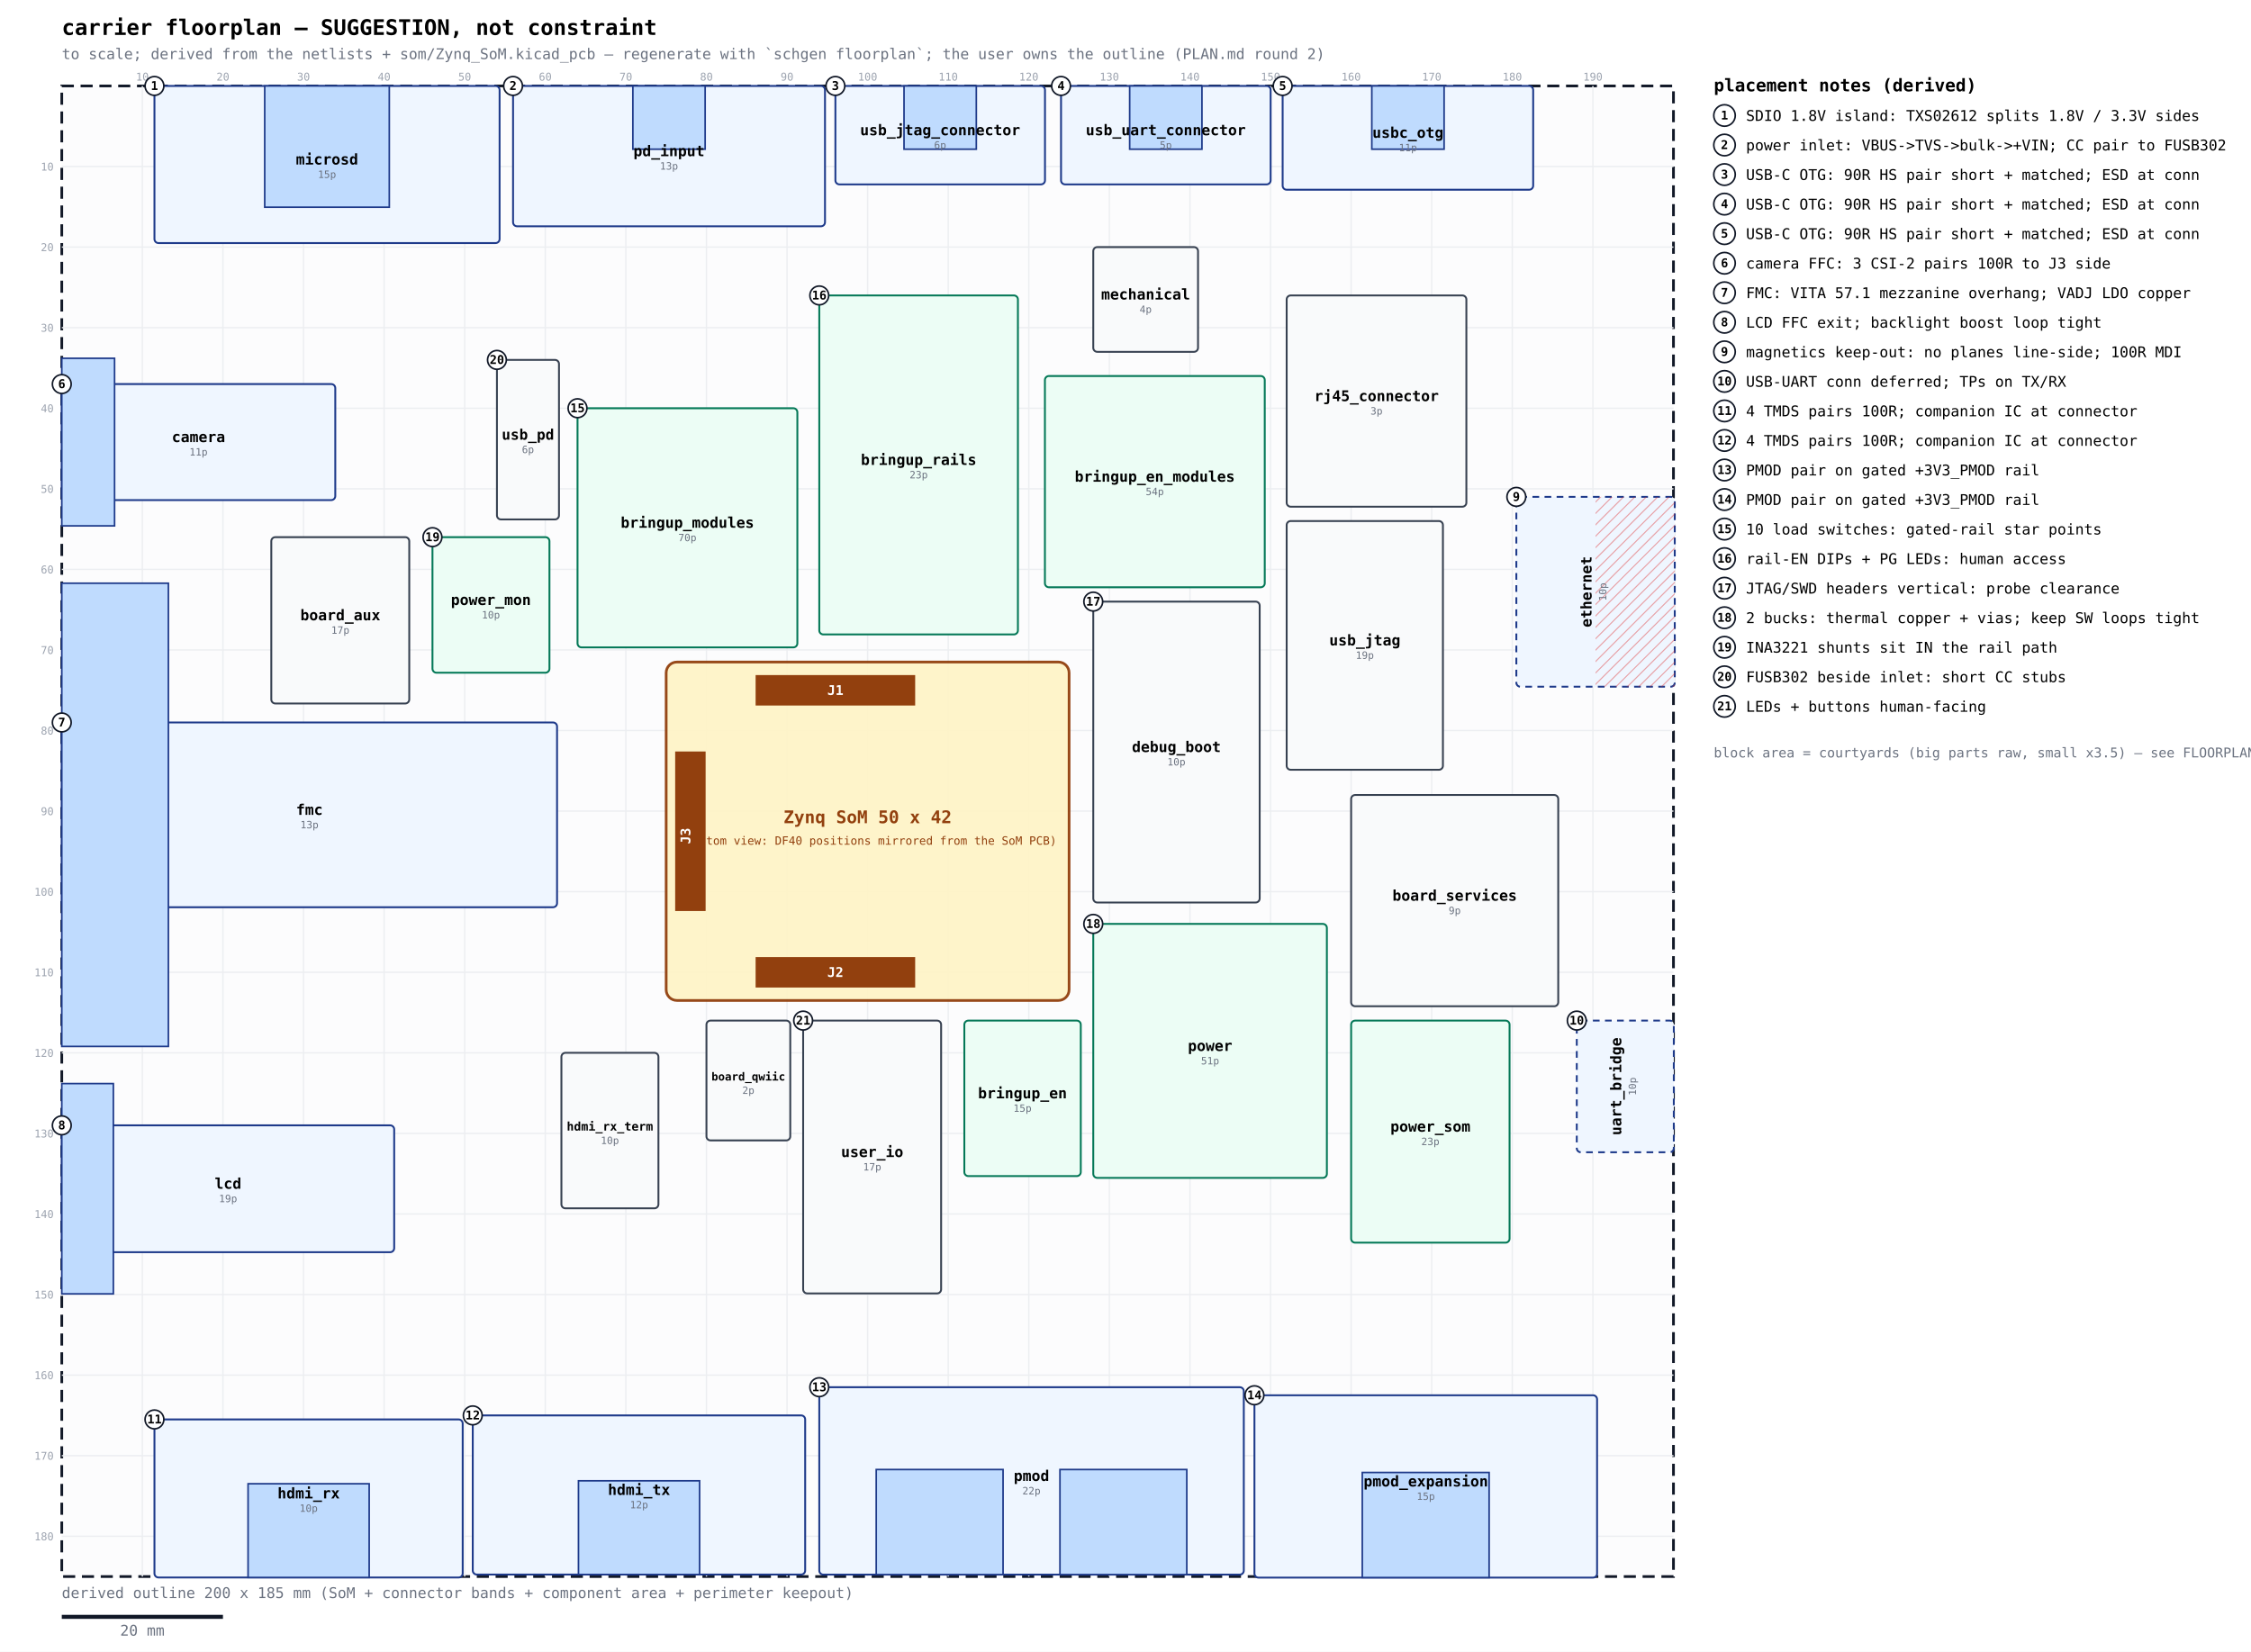
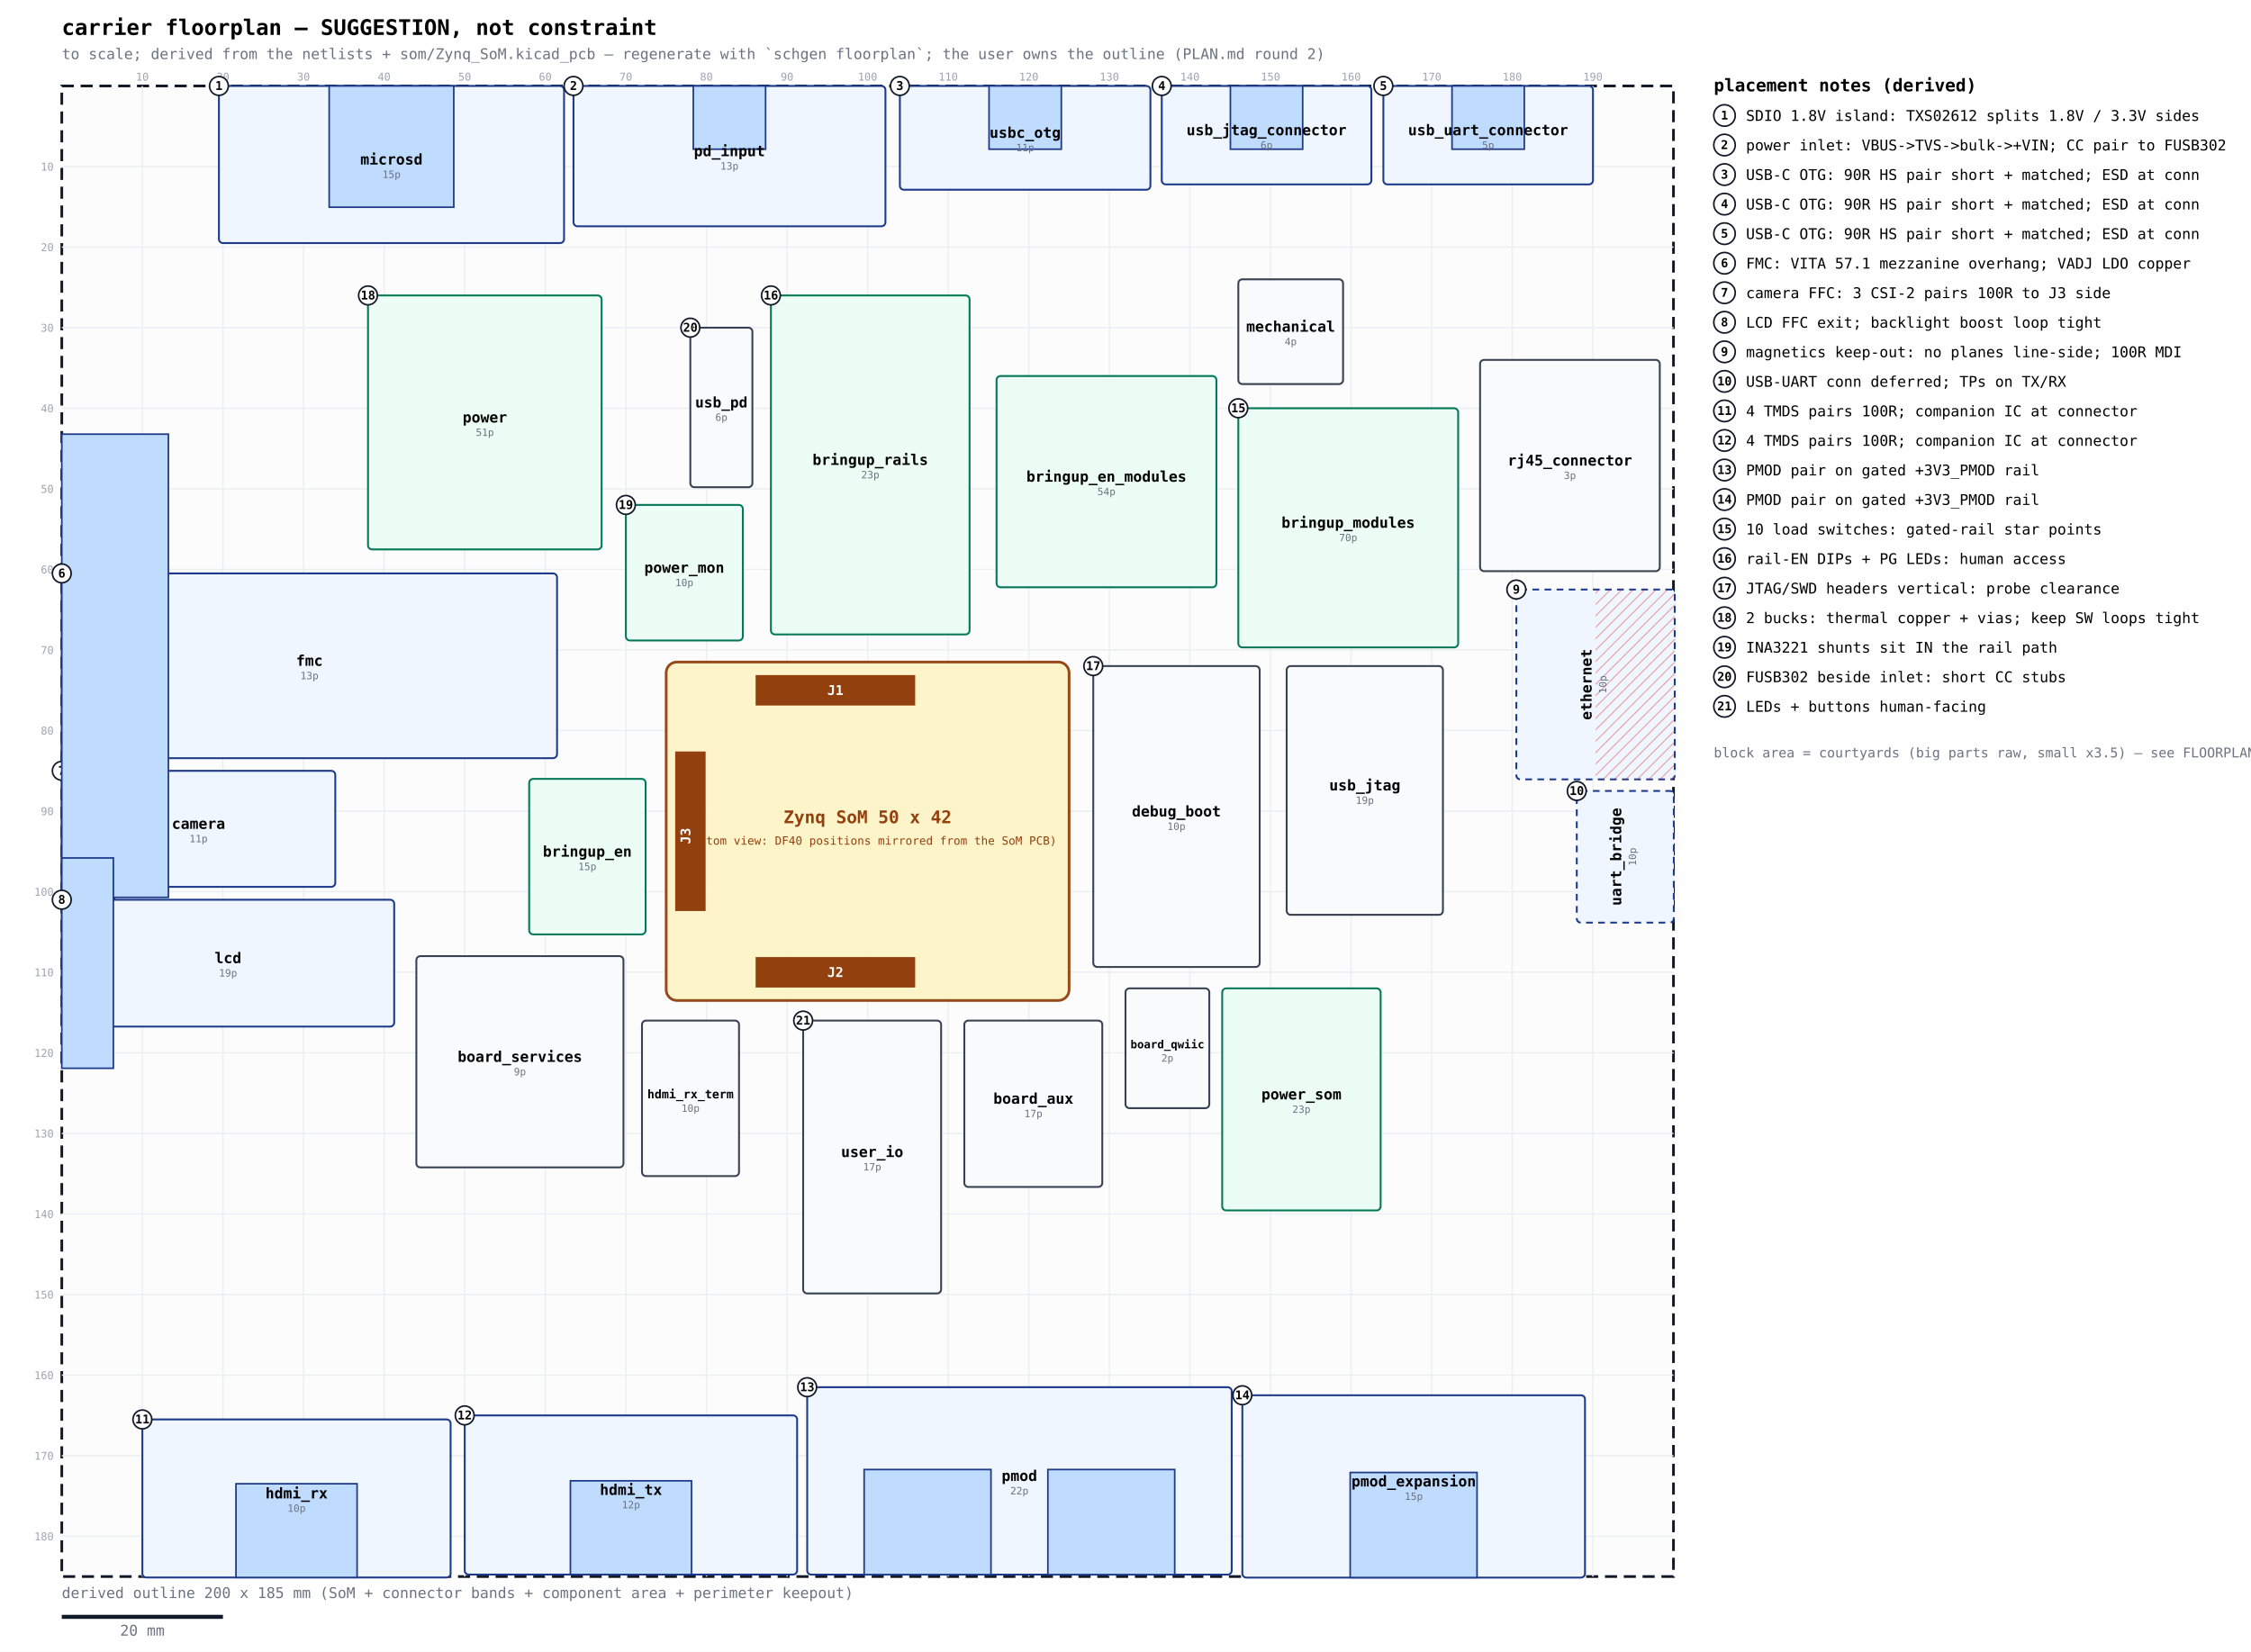
<svg xmlns="http://www.w3.org/2000/svg" viewBox="0 0 1676 1230" font-family="ui-monospace, SFMono-Regular, Menlo, monospace" font-size="11">
  <defs>
    <pattern id="keepout" width="6" height="6" patternUnits="userSpaceOnUse" patternTransform="rotate(45)">
      <line x1="0" y1="0" x2="0" y2="6" stroke="#dc2626" stroke-width="1.2" />
    </pattern>
  </defs>
  <rect width="1676" height="1230" fill="white" />
  <text x="46.0" y="26" font-size="16" font-weight="bold">carrier floorplan — SUGGESTION, not constraint</text>
  <text x="46.0" y="44" fill="#6b7280">to scale; derived from the netlists + som/Zynq_SoM.kicad_pcb — regenerate with `schgen floorplan`; the user owns the outline (PLAN.md round 2)</text>
  <rect x="46.0" y="64.0" width="1200" height="1110" fill="#fcfcfd" stroke="#111827" stroke-width="2" stroke-dasharray="9,5" />
  <line x1="106.0" y1="64.0" x2="106.0" y2="1174.0" stroke="#eceef1" stroke-width="1" />
  <text x="106.0" y="60.0" fill="#9ca3af" font-size="8" text-anchor="middle">10</text>
  <line x1="166.0" y1="64.0" x2="166.0" y2="1174.0" stroke="#eceef1" stroke-width="1" />
  <text x="166.0" y="60.0" fill="#9ca3af" font-size="8" text-anchor="middle">20</text>
  <line x1="226.0" y1="64.0" x2="226.0" y2="1174.0" stroke="#eceef1" stroke-width="1" />
  <text x="226.0" y="60.0" fill="#9ca3af" font-size="8" text-anchor="middle">30</text>
  <line x1="286.0" y1="64.0" x2="286.0" y2="1174.0" stroke="#eceef1" stroke-width="1" />
  <text x="286.0" y="60.0" fill="#9ca3af" font-size="8" text-anchor="middle">40</text>
  <line x1="346.0" y1="64.0" x2="346.0" y2="1174.0" stroke="#eceef1" stroke-width="1" />
  <text x="346.0" y="60.0" fill="#9ca3af" font-size="8" text-anchor="middle">50</text>
  <line x1="406.0" y1="64.0" x2="406.0" y2="1174.0" stroke="#eceef1" stroke-width="1" />
  <text x="406.0" y="60.0" fill="#9ca3af" font-size="8" text-anchor="middle">60</text>
  <line x1="466.0" y1="64.0" x2="466.0" y2="1174.0" stroke="#eceef1" stroke-width="1" />
  <text x="466.0" y="60.0" fill="#9ca3af" font-size="8" text-anchor="middle">70</text>
  <line x1="526.0" y1="64.0" x2="526.0" y2="1174.0" stroke="#eceef1" stroke-width="1" />
  <text x="526.0" y="60.0" fill="#9ca3af" font-size="8" text-anchor="middle">80</text>
  <line x1="586.0" y1="64.0" x2="586.0" y2="1174.0" stroke="#eceef1" stroke-width="1" />
  <text x="586.0" y="60.0" fill="#9ca3af" font-size="8" text-anchor="middle">90</text>
  <line x1="646.0" y1="64.0" x2="646.0" y2="1174.0" stroke="#eceef1" stroke-width="1" />
  <text x="646.0" y="60.0" fill="#9ca3af" font-size="8" text-anchor="middle">100</text>
  <line x1="706.0" y1="64.0" x2="706.0" y2="1174.0" stroke="#eceef1" stroke-width="1" />
  <text x="706.0" y="60.0" fill="#9ca3af" font-size="8" text-anchor="middle">110</text>
  <line x1="766.0" y1="64.0" x2="766.0" y2="1174.0" stroke="#eceef1" stroke-width="1" />
  <text x="766.0" y="60.0" fill="#9ca3af" font-size="8" text-anchor="middle">120</text>
  <line x1="826.0" y1="64.0" x2="826.0" y2="1174.0" stroke="#eceef1" stroke-width="1" />
  <text x="826.0" y="60.0" fill="#9ca3af" font-size="8" text-anchor="middle">130</text>
  <line x1="886.0" y1="64.0" x2="886.0" y2="1174.0" stroke="#eceef1" stroke-width="1" />
  <text x="886.0" y="60.0" fill="#9ca3af" font-size="8" text-anchor="middle">140</text>
  <line x1="946.0" y1="64.0" x2="946.0" y2="1174.0" stroke="#eceef1" stroke-width="1" />
  <text x="946.0" y="60.0" fill="#9ca3af" font-size="8" text-anchor="middle">150</text>
  <line x1="1006.0" y1="64.0" x2="1006.0" y2="1174.0" stroke="#eceef1" stroke-width="1" />
  <text x="1006.0" y="60.0" fill="#9ca3af" font-size="8" text-anchor="middle">160</text>
  <line x1="1066.0" y1="64.0" x2="1066.0" y2="1174.0" stroke="#eceef1" stroke-width="1" />
  <text x="1066.0" y="60.0" fill="#9ca3af" font-size="8" text-anchor="middle">170</text>
  <line x1="1126.0" y1="64.0" x2="1126.0" y2="1174.0" stroke="#eceef1" stroke-width="1" />
  <text x="1126.0" y="60.0" fill="#9ca3af" font-size="8" text-anchor="middle">180</text>
  <line x1="1186.0" y1="64.0" x2="1186.0" y2="1174.0" stroke="#eceef1" stroke-width="1" />
  <text x="1186.0" y="60.0" fill="#9ca3af" font-size="8" text-anchor="middle">190</text>
  <line x1="46.0" y1="124.0" x2="1246.0" y2="124.0" stroke="#eceef1" stroke-width="1" />
  <text x="40.0" y="127.0" fill="#9ca3af" font-size="8" text-anchor="end">10</text>
  <line x1="46.0" y1="184.0" x2="1246.0" y2="184.0" stroke="#eceef1" stroke-width="1" />
  <text x="40.0" y="187.0" fill="#9ca3af" font-size="8" text-anchor="end">20</text>
  <line x1="46.0" y1="244.0" x2="1246.0" y2="244.0" stroke="#eceef1" stroke-width="1" />
  <text x="40.0" y="247.0" fill="#9ca3af" font-size="8" text-anchor="end">30</text>
  <line x1="46.0" y1="304.0" x2="1246.0" y2="304.0" stroke="#eceef1" stroke-width="1" />
  <text x="40.0" y="307.0" fill="#9ca3af" font-size="8" text-anchor="end">40</text>
  <line x1="46.0" y1="364.0" x2="1246.0" y2="364.0" stroke="#eceef1" stroke-width="1" />
  <text x="40.0" y="367.0" fill="#9ca3af" font-size="8" text-anchor="end">50</text>
  <line x1="46.0" y1="424.0" x2="1246.0" y2="424.0" stroke="#eceef1" stroke-width="1" />
  <text x="40.0" y="427.0" fill="#9ca3af" font-size="8" text-anchor="end">60</text>
  <line x1="46.0" y1="484.0" x2="1246.0" y2="484.0" stroke="#eceef1" stroke-width="1" />
  <text x="40.0" y="487.0" fill="#9ca3af" font-size="8" text-anchor="end">70</text>
  <line x1="46.0" y1="544.0" x2="1246.0" y2="544.0" stroke="#eceef1" stroke-width="1" />
  <text x="40.0" y="547.0" fill="#9ca3af" font-size="8" text-anchor="end">80</text>
  <line x1="46.0" y1="604.0" x2="1246.0" y2="604.0" stroke="#eceef1" stroke-width="1" />
  <text x="40.0" y="607.0" fill="#9ca3af" font-size="8" text-anchor="end">90</text>
  <line x1="46.0" y1="664.0" x2="1246.0" y2="664.0" stroke="#eceef1" stroke-width="1" />
  <text x="40.0" y="667.0" fill="#9ca3af" font-size="8" text-anchor="end">100</text>
  <line x1="46.0" y1="724.0" x2="1246.0" y2="724.0" stroke="#eceef1" stroke-width="1" />
  <text x="40.0" y="727.0" fill="#9ca3af" font-size="8" text-anchor="end">110</text>
  <line x1="46.0" y1="784.0" x2="1246.0" y2="784.0" stroke="#eceef1" stroke-width="1" />
  <text x="40.0" y="787.0" fill="#9ca3af" font-size="8" text-anchor="end">120</text>
  <line x1="46.0" y1="844.0" x2="1246.0" y2="844.0" stroke="#eceef1" stroke-width="1" />
  <text x="40.0" y="847.0" fill="#9ca3af" font-size="8" text-anchor="end">130</text>
  <line x1="46.0" y1="904.0" x2="1246.0" y2="904.0" stroke="#eceef1" stroke-width="1" />
  <text x="40.0" y="907.0" fill="#9ca3af" font-size="8" text-anchor="end">140</text>
  <line x1="46.0" y1="964.0" x2="1246.0" y2="964.0" stroke="#eceef1" stroke-width="1" />
  <text x="40.0" y="967.0" fill="#9ca3af" font-size="8" text-anchor="end">150</text>
  <line x1="46.0" y1="1024.0" x2="1246.0" y2="1024.0" stroke="#eceef1" stroke-width="1" />
  <text x="40.0" y="1027.0" fill="#9ca3af" font-size="8" text-anchor="end">160</text>
  <line x1="46.0" y1="1084.0" x2="1246.0" y2="1084.0" stroke="#eceef1" stroke-width="1" />
  <text x="40.0" y="1087.0" fill="#9ca3af" font-size="8" text-anchor="end">170</text>
  <line x1="46.0" y1="1144.0" x2="1246.0" y2="1144.0" stroke="#eceef1" stroke-width="1" />
  <text x="40.0" y="1147.0" fill="#9ca3af" font-size="8" text-anchor="end">180</text>
  <text x="46.0" y="1190.0" fill="#6b7280">derived outline 200 x 185 mm (SoM + connector bands + component area + perimeter keepout)</text>
-   <rect x="202.0" y="400.0" width="102.72" height="123.864" rx="3" fill="#f9fafb" stroke="#374151" stroke-width="1.4" />
-   <text x="253.4" y="461.9" text-anchor="middle" font-size="11.0" font-weight="bold">board_aux</text>
-   <text x="253.4" y="471.9" text-anchor="middle" font-size="7.5" fill="#6b7280">17p</text>
-   <rect x="526.0" y="760.0" width="62.4" height="89.22" rx="3" fill="#f9fafb" stroke="#374151" stroke-width="1.4" />
-   <text x="557.2" y="804.6" text-anchor="middle" font-size="8.3" font-weight="bold">board_qwiic</text>
-   <text x="557.2" y="814.6" text-anchor="middle" font-size="7.5" fill="#6b7280">2p</text>
-   <rect x="1006.0" y="592.0" width="154.2" height="157.32" rx="3" fill="#f9fafb" stroke="#374151" stroke-width="1.4" />
-   <text x="1083.1" y="670.7" text-anchor="middle" font-size="11.0" font-weight="bold">board_services</text>
-   <text x="1083.1" y="680.7" text-anchor="middle" font-size="7.5" fill="#6b7280">9p</text>
-   <rect x="718.0" y="760.0" width="86.7" height="115.8" rx="3" fill="#ecfdf5" stroke="#047857" stroke-width="1.4" />
-   <text x="761.3" y="817.9" text-anchor="middle" font-size="11.0" font-weight="bold">bringup_en</text>
-   <text x="761.3" y="827.9" text-anchor="middle" font-size="7.5" fill="#6b7280">15p</text>
-   <rect x="778.0" y="280.0" width="163.68" height="157.32" rx="3" fill="#ecfdf5" stroke="#047857" stroke-width="1.4" />
-   <text x="859.8" y="358.7" text-anchor="middle" font-size="11.0" font-weight="bold">bringup_en_modules</text>
-   <text x="859.8" y="368.7" text-anchor="middle" font-size="7.5" fill="#6b7280">54p</text>
-   <rect x="430.0" y="304.0" width="163.68" height="178.08" rx="3" fill="#ecfdf5" stroke="#047857" stroke-width="1.4" />
-   <text x="511.8" y="393.0" text-anchor="middle" font-size="11.0" font-weight="bold">bringup_modules</text>
-   <text x="511.8" y="403.0" text-anchor="middle" font-size="7.5" fill="#6b7280">70p</text>
-   <circle cx="430" cy="304" r="7" fill="white" stroke="#111827" stroke-width="1.2" />
-   <text x="430" y="307" text-anchor="middle" font-size="9" font-weight="bold">15</text>
-   <rect x="610.0" y="220.0" width="147.9" height="252.444" rx="3" fill="#ecfdf5" stroke="#047857" stroke-width="1.4" />
-   <text x="684.0" y="346.2" text-anchor="middle" font-size="11.0" font-weight="bold">bringup_rails</text>
-   <text x="684.0" y="356.2" text-anchor="middle" font-size="7.5" fill="#6b7280">23p</text>
-   <circle cx="610" cy="220" r="7" fill="white" stroke="#111827" stroke-width="1.2" />
-   <text x="610" y="223" text-anchor="middle" font-size="9" font-weight="bold">16</text>
-   <rect x="46.0" y="286.0" width="203.64" height="86.4" rx="3" fill="#eff6ff" stroke="#1e3a8a" stroke-width="1.4" />
-   <rect x="46.0" y="266.8" width="39.3" height="124.8" fill="#bfdbfe" stroke="#1e3a8a" stroke-width="1.2" />
-   <text x="147.8" y="329.2" text-anchor="middle" font-size="11.0" font-weight="bold">camera</text>
-   <text x="147.8" y="339.2" text-anchor="middle" font-size="7.5" fill="#6b7280">11p</text>
-   <circle cx="46" cy="286" r="7" fill="white" stroke="#111827" stroke-width="1.2" />
-   <text x="46" y="289" text-anchor="middle" font-size="9" font-weight="bold">6</text>
-   <rect x="814.0" y="448.0" width="123.9" height="224.064" rx="3" fill="#f9fafb" stroke="#374151" stroke-width="1.4" />
-   <text x="875.9" y="560.0" text-anchor="middle" font-size="11.0" font-weight="bold">debug_boot</text>
-   <text x="875.9" y="570.0" text-anchor="middle" font-size="7.5" fill="#6b7280">10p</text>
-   <circle cx="814" cy="448" r="7" fill="white" stroke="#111827" stroke-width="1.2" />
-   <text x="814" y="451" text-anchor="middle" font-size="9" font-weight="bold">17</text>
-   <rect x="1129.0" y="370.0" width="117.96" height="141.36" rx="3" fill="#eff6ff" stroke="#1e3a8a" stroke-width="1.4" stroke-dasharray="5,4" />
-   <rect x="1187.98" y="370" width="58.98" height="141.36" fill="url(#keepout)" opacity="0.5" />
-   <text x="1185" y="440.7" text-anchor="middle" font-size="11.0" font-weight="bold" transform="rotate(-90 1185 440.7)">ethernet</text>
-   <text x="1196" y="440.7" text-anchor="middle" font-size="7.5" fill="#6b7280" transform="rotate(-90 1196 440.7)">10p</text>
-   <circle cx="1129" cy="370" r="7" fill="white" stroke="#111827" stroke-width="1.2" />
-   <text x="1129" y="373" text-anchor="middle" font-size="9" font-weight="bold">9</text>
-   <rect x="46.0" y="538.0" width="368.76" height="137.58" rx="3" fill="#eff6ff" stroke="#1e3a8a" stroke-width="1.4" />
-   <rect x="46.0" y="434.3" width="79.38" height="344.94" fill="#bfdbfe" stroke="#1e3a8a" stroke-width="1.2" />
-   <text x="230.4" y="606.8" text-anchor="middle" font-size="11.0" font-weight="bold">fmc</text>
-   <text x="230.4" y="616.8" text-anchor="middle" font-size="7.5" fill="#6b7280">13p</text>
-   <circle cx="46" cy="538" r="7" fill="white" stroke="#111827" stroke-width="1.2" />
-   <text x="46" y="541" text-anchor="middle" font-size="9" font-weight="bold">7</text>
-   <rect x="115.0" y="1057.0" width="229.5" height="117.684" rx="3" fill="#eff6ff" stroke="#1e3a8a" stroke-width="1.4" />
-   <rect x="184.7" y="1104.9" width="90.18" height="69.78" fill="#bfdbfe" stroke="#1e3a8a" stroke-width="1.2" />
-   <text x="229.8" y="1115.8" text-anchor="middle" font-size="11.0" font-weight="bold">hdmi_rx</text>
-   <text x="229.8" y="1125.8" text-anchor="middle" font-size="7.5" fill="#6b7280">10p</text>
-   <circle cx="115" cy="1057" r="7" fill="white" stroke="#111827" stroke-width="1.2" />
-   <text x="115" y="1060" text-anchor="middle" font-size="9" font-weight="bold">11</text>
-   <rect x="418.0" y="784.0" width="72.24" height="115.8" rx="3" fill="#f9fafb" stroke="#374151" stroke-width="1.4" />
-   <text x="454.1" y="841.9" text-anchor="middle" font-size="8.9" font-weight="bold">hdmi_rx_term</text>
-   <text x="454.1" y="851.9" text-anchor="middle" font-size="7.5" fill="#6b7280">10p</text>
-   <rect x="352.0" y="1054.0" width="247.5" height="118.5" rx="3" fill="#eff6ff" stroke="#1e3a8a" stroke-width="1.4" />
-   <rect x="430.7" y="1102.7" width="90.18" height="69.78" fill="#bfdbfe" stroke="#1e3a8a" stroke-width="1.2" />
-   <text x="475.8" y="1113.2" text-anchor="middle" font-size="11.0" font-weight="bold">hdmi_tx</text>
-   <text x="475.8" y="1123.2" text-anchor="middle" font-size="7.5" fill="#6b7280">12p</text>
-   <circle cx="352" cy="1054" r="7" fill="white" stroke="#111827" stroke-width="1.2" />
-   <text x="352" y="1057" text-anchor="middle" font-size="9" font-weight="bold">12</text>
-   <rect x="46.0" y="838.0" width="247.5" height="94.458" rx="3" fill="#eff6ff" stroke="#1e3a8a" stroke-width="1.4" />
-   <rect x="46.0" y="806.9" width="38.4" height="156.6" fill="#bfdbfe" stroke="#1e3a8a" stroke-width="1.2" />
-   <text x="169.8" y="885.2" text-anchor="middle" font-size="11.0" font-weight="bold">lcd</text>
-   <text x="169.8" y="895.2" text-anchor="middle" font-size="7.5" fill="#6b7280">19p</text>
-   <circle cx="46" cy="838" r="7" fill="white" stroke="#111827" stroke-width="1.2" />
-   <text x="46" y="841" text-anchor="middle" font-size="9" font-weight="bold">8</text>
-   <rect x="814.0" y="184.0" width="78" height="78" rx="3" fill="#f9fafb" stroke="#374151" stroke-width="1.4" />
-   <text x="853.0" y="223.0" text-anchor="middle" font-size="11.0" font-weight="bold">mechanical</text>
-   <text x="853.0" y="233.0" text-anchor="middle" font-size="7.5" fill="#6b7280">4p</text>
-   <rect x="115.0" y="64.0" width="256.98" height="117.006" rx="3" fill="#eff6ff" stroke="#1e3a8a" stroke-width="1.4" />
-   <rect x="197.1" y="64.0" width="92.76" height="90.3" fill="#bfdbfe" stroke="#1e3a8a" stroke-width="1.2" />
-   <text x="243.5" y="122.5" text-anchor="middle" font-size="11.0" font-weight="bold">microsd</text>
-   <text x="243.5" y="132.5" text-anchor="middle" font-size="7.5" fill="#6b7280">15p</text>
-   <circle cx="115" cy="64" r="7" fill="white" stroke="#111827" stroke-width="1.2" />
-   <text x="115" y="67" text-anchor="middle" font-size="9" font-weight="bold">1</text>
-   <rect x="382.0" y="64.0" width="232.26" height="104.508" rx="3" fill="#eff6ff" stroke="#1e3a8a" stroke-width="1.4" />
-   <rect x="471.2" y="64.0" width="53.82" height="47.1" fill="#bfdbfe" stroke="#1e3a8a" stroke-width="1.2" />
-   <text x="498.1" y="116.3" text-anchor="middle" font-size="11.0" font-weight="bold">pd_input</text>
-   <text x="498.1" y="126.3" text-anchor="middle" font-size="7.5" fill="#6b7280">13p</text>
-   <circle cx="382" cy="64" r="7" fill="white" stroke="#111827" stroke-width="1.2" />
-   <text x="382" y="67" text-anchor="middle" font-size="9" font-weight="bold">2</text>
-   <rect x="610.0" y="1033.0" width="316.08" height="139.56" rx="3" fill="#eff6ff" stroke="#1e3a8a" stroke-width="1.4" />
-   <rect x="652.4" y="1094.3" width="94.44" height="78.24" fill="#bfdbfe" stroke="#1e3a8a" stroke-width="1.2" />
-   <rect x="789.2" y="1094.3" width="94.44" height="78.24" fill="#bfdbfe" stroke="#1e3a8a" stroke-width="1.2" />
-   <text x="768.0" y="1102.8" text-anchor="middle" font-size="11.0" font-weight="bold">pmod</text>
-   <text x="768.0" y="1112.8" text-anchor="middle" font-size="7.5" fill="#6b7280">22p</text>
-   <circle cx="610" cy="1033" r="7" fill="white" stroke="#111827" stroke-width="1.2" />
-   <text x="610" y="1036" text-anchor="middle" font-size="9" font-weight="bold">13</text>
-   <rect x="934.0" y="1039.0" width="255.12" height="135.774" rx="3" fill="#eff6ff" stroke="#1e3a8a" stroke-width="1.4" />
-   <rect x="1014.3" y="1096.5" width="94.44" height="78.24" fill="#bfdbfe" stroke="#1e3a8a" stroke-width="1.2" />
-   <text x="1061.6" y="1106.9" text-anchor="middle" font-size="11.0" font-weight="bold">pmod_expansion</text>
-   <text x="1061.6" y="1116.9" text-anchor="middle" font-size="7.5" fill="#6b7280">15p</text>
-   <circle cx="934" cy="1039" r="7" fill="white" stroke="#111827" stroke-width="1.2" />
-   <text x="934" y="1042" text-anchor="middle" font-size="9" font-weight="bold">14</text>
-   <rect x="814.0" y="688.0" width="173.94" height="189.12" rx="3" fill="#ecfdf5" stroke="#047857" stroke-width="1.4" />
-   <text x="901.0" y="782.6" text-anchor="middle" font-size="11.0" font-weight="bold">power</text>
-   <text x="901.0" y="792.6" text-anchor="middle" font-size="7.5" fill="#6b7280">51p</text>
-   <circle cx="814" cy="688" r="7" fill="white" stroke="#111827" stroke-width="1.2" />
-   <text x="814" y="691" text-anchor="middle" font-size="9" font-weight="bold">18</text>
-   <rect x="322.0" y="400.0" width="87.096" height="100.944" rx="3" fill="#ecfdf5" stroke="#047857" stroke-width="1.4" />
-   <text x="365.5" y="450.5" text-anchor="middle" font-size="11.0" font-weight="bold">power_mon</text>
-   <text x="365.5" y="460.5" text-anchor="middle" font-size="7.5" fill="#6b7280">10p</text>
-   <circle cx="322" cy="400" r="7" fill="white" stroke="#111827" stroke-width="1.2" />
-   <text x="322" y="403" text-anchor="middle" font-size="9" font-weight="bold">19</text>
-   <rect x="1006.0" y="760.0" width="117.96" height="165.36" rx="3" fill="#ecfdf5" stroke="#047857" stroke-width="1.4" />
-   <text x="1065.0" y="842.7" text-anchor="middle" font-size="11.0" font-weight="bold">power_som</text>
-   <text x="1065.0" y="852.7" text-anchor="middle" font-size="7.5" fill="#6b7280">23p</text>
-   <rect x="958.0" y="220.0" width="133.8" height="157.32" rx="3" fill="#f9fafb" stroke="#374151" stroke-width="1.4" />
-   <text x="1024.9" y="298.7" text-anchor="middle" font-size="11.0" font-weight="bold">rj45_connector</text>
-   <text x="1024.9" y="308.7" text-anchor="middle" font-size="7.5" fill="#6b7280">3p</text>
-   <rect x="1174.0" y="760.0" width="72.24" height="98.04" rx="3" fill="#eff6ff" stroke="#1e3a8a" stroke-width="1.4" stroke-dasharray="5,4" />
-   <text x="1207.1" y="809.0" text-anchor="middle" font-size="11.0" font-weight="bold" transform="rotate(-90 1207.1 809.0)">uart_bridge</text>
-   <text x="1218.1" y="809.0" text-anchor="middle" font-size="7.5" fill="#6b7280" transform="rotate(-90 1218.1 809.0)">10p</text>
-   <circle cx="1174" cy="760" r="7" fill="white" stroke="#111827" stroke-width="1.2" />
-   <text x="1174" y="763" text-anchor="middle" font-size="9" font-weight="bold">10</text>
-   <rect x="958.0" y="388.0" width="116.34" height="185.22" rx="3" fill="#f9fafb" stroke="#374151" stroke-width="1.4" />
-   <text x="1016.2" y="480.6" text-anchor="middle" font-size="11.0" font-weight="bold">usb_jtag</text>
-   <text x="1016.2" y="490.6" text-anchor="middle" font-size="7.5" fill="#6b7280">19p</text>
-   <rect x="622.0" y="64.0" width="156.06" height="73.308" rx="3" fill="#eff6ff" stroke="#1e3a8a" stroke-width="1.4" />
-   <rect x="673.1" y="64.0" width="53.82" height="47.1" fill="#bfdbfe" stroke="#1e3a8a" stroke-width="1.2" />
-   <text x="700.0" y="100.7" text-anchor="middle" font-size="11.0" font-weight="bold">usb_jtag_connector</text>
-   <text x="700.0" y="110.7" text-anchor="middle" font-size="7.5" fill="#6b7280">6p</text>
-   <circle cx="622" cy="64" r="7" fill="white" stroke="#111827" stroke-width="1.2" />
-   <text x="622" y="67" text-anchor="middle" font-size="9" font-weight="bold">3</text>
-   <rect x="370.0" y="268.0" width="46.2" height="118.8" rx="3" fill="#f9fafb" stroke="#374151" stroke-width="1.4" />
-   <text x="393.1" y="327.4" text-anchor="middle" font-size="10.8" font-weight="bold">usb_pd</text>
-   <text x="393.1" y="337.4" text-anchor="middle" font-size="7.5" fill="#6b7280">6p</text>
-   <circle cx="370" cy="268" r="7" fill="white" stroke="#111827" stroke-width="1.2" />
-   <text x="370" y="271" text-anchor="middle" font-size="9" font-weight="bold">20</text>
-   <rect x="790.0" y="64.0" width="156.06" height="73.308" rx="3" fill="#eff6ff" stroke="#1e3a8a" stroke-width="1.4" />
-   <rect x="841.1" y="64.0" width="53.82" height="47.1" fill="#bfdbfe" stroke="#1e3a8a" stroke-width="1.2" />
-   <text x="868.0" y="100.7" text-anchor="middle" font-size="11.0" font-weight="bold">usb_uart_connector</text>
-   <text x="868.0" y="110.7" text-anchor="middle" font-size="7.5" fill="#6b7280">5p</text>
-   <circle cx="790" cy="64" r="7" fill="white" stroke="#111827" stroke-width="1.2" />
-   <text x="790" y="67" text-anchor="middle" font-size="9" font-weight="bold">4</text>
-   <rect x="955.0" y="64.0" width="186.54" height="77.28" rx="3" fill="#eff6ff" stroke="#1e3a8a" stroke-width="1.4" />
-   <rect x="1021.4" y="64.0" width="53.82" height="47.1" fill="#bfdbfe" stroke="#1e3a8a" stroke-width="1.2" />
-   <text x="1048.3" y="102.6" text-anchor="middle" font-size="11.0" font-weight="bold">usbc_otg</text>
-   <text x="1048.3" y="112.6" text-anchor="middle" font-size="7.5" fill="#6b7280">11p</text>
-   <circle cx="955" cy="64" r="7" fill="white" stroke="#111827" stroke-width="1.2" />
-   <text x="955" y="67" text-anchor="middle" font-size="9" font-weight="bold">5</text>
+   <rect x="718.0" y="760.0" width="102.72" height="123.864" rx="3" fill="#f9fafb" stroke="#374151" stroke-width="1.4" />
+   <text x="769.4" y="821.9" text-anchor="middle" font-size="11.0" font-weight="bold">board_aux</text>
+   <text x="769.4" y="831.9" text-anchor="middle" font-size="7.5" fill="#6b7280">17p</text>
+   <rect x="838.0" y="736.0" width="62.4" height="89.22" rx="3" fill="#f9fafb" stroke="#374151" stroke-width="1.4" />
+   <text x="869.2" y="780.6" text-anchor="middle" font-size="8.3" font-weight="bold">board_qwiic</text>
+   <text x="869.2" y="790.6" text-anchor="middle" font-size="7.5" fill="#6b7280">2p</text>
+   <rect x="310.0" y="712.0" width="154.2" height="157.32" rx="3" fill="#f9fafb" stroke="#374151" stroke-width="1.4" />
+   <text x="387.1" y="790.7" text-anchor="middle" font-size="11.0" font-weight="bold">board_services</text>
+   <text x="387.1" y="800.7" text-anchor="middle" font-size="7.5" fill="#6b7280">9p</text>
+   <rect x="394.0" y="580.0" width="86.7" height="115.8" rx="3" fill="#ecfdf5" stroke="#047857" stroke-width="1.4" />
+   <text x="437.3" y="637.9" text-anchor="middle" font-size="11.0" font-weight="bold">bringup_en</text>
+   <text x="437.3" y="647.9" text-anchor="middle" font-size="7.5" fill="#6b7280">15p</text>
+   <rect x="742.0" y="280.0" width="163.68" height="157.32" rx="3" fill="#ecfdf5" stroke="#047857" stroke-width="1.4" />
+   <text x="823.8" y="358.7" text-anchor="middle" font-size="11.0" font-weight="bold">bringup_en_modules</text>
+   <text x="823.8" y="368.7" text-anchor="middle" font-size="7.5" fill="#6b7280">54p</text>
+   <rect x="922.0" y="304.0" width="163.68" height="178.08" rx="3" fill="#ecfdf5" stroke="#047857" stroke-width="1.4" />
+   <text x="1003.8" y="393.0" text-anchor="middle" font-size="11.0" font-weight="bold">bringup_modules</text>
+   <text x="1003.8" y="403.0" text-anchor="middle" font-size="7.5" fill="#6b7280">70p</text>
+   <circle cx="922" cy="304" r="7" fill="white" stroke="#111827" stroke-width="1.2" />
+   <text x="922" y="307" text-anchor="middle" font-size="9" font-weight="bold">15</text>
+   <rect x="574.0" y="220.0" width="147.9" height="252.444" rx="3" fill="#ecfdf5" stroke="#047857" stroke-width="1.4" />
+   <text x="648.0" y="346.2" text-anchor="middle" font-size="11.0" font-weight="bold">bringup_rails</text>
+   <text x="648.0" y="356.2" text-anchor="middle" font-size="7.5" fill="#6b7280">23p</text>
+   <circle cx="574" cy="220" r="7" fill="white" stroke="#111827" stroke-width="1.2" />
+   <text x="574" y="223" text-anchor="middle" font-size="9" font-weight="bold">16</text>
+   <rect x="46.0" y="574.0" width="203.64" height="86.4" rx="3" fill="#eff6ff" stroke="#1e3a8a" stroke-width="1.4" />
+   <rect x="46.0" y="554.8" width="39.3" height="124.8" fill="#bfdbfe" stroke="#1e3a8a" stroke-width="1.2" />
+   <text x="147.8" y="617.2" text-anchor="middle" font-size="11.0" font-weight="bold">camera</text>
+   <text x="147.8" y="627.2" text-anchor="middle" font-size="7.5" fill="#6b7280">11p</text>
+   <circle cx="46" cy="574" r="7" fill="white" stroke="#111827" stroke-width="1.2" />
+   <text x="46" y="577" text-anchor="middle" font-size="9" font-weight="bold">7</text>
+   <rect x="814.0" y="496.0" width="123.9" height="224.064" rx="3" fill="#f9fafb" stroke="#374151" stroke-width="1.4" />
+   <text x="875.9" y="608.0" text-anchor="middle" font-size="11.0" font-weight="bold">debug_boot</text>
+   <text x="875.9" y="618.0" text-anchor="middle" font-size="7.5" fill="#6b7280">10p</text>
+   <circle cx="814" cy="496" r="7" fill="white" stroke="#111827" stroke-width="1.2" />
+   <text x="814" y="499" text-anchor="middle" font-size="9" font-weight="bold">17</text>
+   <rect x="1129.0" y="439.0" width="117.96" height="141.36" rx="3" fill="#eff6ff" stroke="#1e3a8a" stroke-width="1.4" stroke-dasharray="5,4" />
+   <rect x="1187.98" y="439" width="58.98" height="141.36" fill="url(#keepout)" opacity="0.5" />
+   <text x="1185" y="509.7" text-anchor="middle" font-size="11.0" font-weight="bold" transform="rotate(-90 1185 509.7)">ethernet</text>
+   <text x="1196" y="509.7" text-anchor="middle" font-size="7.5" fill="#6b7280" transform="rotate(-90 1196 509.7)">10p</text>
+   <circle cx="1129" cy="439" r="7" fill="white" stroke="#111827" stroke-width="1.2" />
+   <text x="1129" y="442" text-anchor="middle" font-size="9" font-weight="bold">9</text>
+   <rect x="46.0" y="427.0" width="368.76" height="137.58" rx="3" fill="#eff6ff" stroke="#1e3a8a" stroke-width="1.4" />
+   <rect x="46.0" y="323.3" width="79.38" height="344.94" fill="#bfdbfe" stroke="#1e3a8a" stroke-width="1.2" />
+   <text x="230.4" y="495.8" text-anchor="middle" font-size="11.0" font-weight="bold">fmc</text>
+   <text x="230.4" y="505.8" text-anchor="middle" font-size="7.5" fill="#6b7280">13p</text>
+   <circle cx="46" cy="427" r="7" fill="white" stroke="#111827" stroke-width="1.2" />
+   <text x="46" y="430" text-anchor="middle" font-size="9" font-weight="bold">6</text>
+   <rect x="106.0" y="1057.0" width="229.5" height="117.684" rx="3" fill="#eff6ff" stroke="#1e3a8a" stroke-width="1.4" />
+   <rect x="175.7" y="1104.9" width="90.18" height="69.78" fill="#bfdbfe" stroke="#1e3a8a" stroke-width="1.2" />
+   <text x="220.8" y="1115.8" text-anchor="middle" font-size="11.0" font-weight="bold">hdmi_rx</text>
+   <text x="220.8" y="1125.8" text-anchor="middle" font-size="7.5" fill="#6b7280">10p</text>
+   <circle cx="106" cy="1057" r="7" fill="white" stroke="#111827" stroke-width="1.2" />
+   <text x="106" y="1060" text-anchor="middle" font-size="9" font-weight="bold">11</text>
+   <rect x="478.0" y="760.0" width="72.24" height="115.8" rx="3" fill="#f9fafb" stroke="#374151" stroke-width="1.4" />
+   <text x="514.1" y="817.9" text-anchor="middle" font-size="8.9" font-weight="bold">hdmi_rx_term</text>
+   <text x="514.1" y="827.9" text-anchor="middle" font-size="7.5" fill="#6b7280">10p</text>
+   <rect x="346.0" y="1054.0" width="247.5" height="118.5" rx="3" fill="#eff6ff" stroke="#1e3a8a" stroke-width="1.4" />
+   <rect x="424.7" y="1102.7" width="90.18" height="69.78" fill="#bfdbfe" stroke="#1e3a8a" stroke-width="1.2" />
+   <text x="469.8" y="1113.2" text-anchor="middle" font-size="11.0" font-weight="bold">hdmi_tx</text>
+   <text x="469.8" y="1123.2" text-anchor="middle" font-size="7.5" fill="#6b7280">12p</text>
+   <circle cx="346" cy="1054" r="7" fill="white" stroke="#111827" stroke-width="1.2" />
+   <text x="346" y="1057" text-anchor="middle" font-size="9" font-weight="bold">12</text>
+   <rect x="46.0" y="670.0" width="247.5" height="94.458" rx="3" fill="#eff6ff" stroke="#1e3a8a" stroke-width="1.4" />
+   <rect x="46.0" y="638.9" width="38.4" height="156.6" fill="#bfdbfe" stroke="#1e3a8a" stroke-width="1.2" />
+   <text x="169.8" y="717.2" text-anchor="middle" font-size="11.0" font-weight="bold">lcd</text>
+   <text x="169.8" y="727.2" text-anchor="middle" font-size="7.5" fill="#6b7280">19p</text>
+   <circle cx="46" cy="670" r="7" fill="white" stroke="#111827" stroke-width="1.2" />
+   <text x="46" y="673" text-anchor="middle" font-size="9" font-weight="bold">8</text>
+   <rect x="922.0" y="208.0" width="78" height="78" rx="3" fill="#f9fafb" stroke="#374151" stroke-width="1.4" />
+   <text x="961.0" y="247.0" text-anchor="middle" font-size="11.0" font-weight="bold">mechanical</text>
+   <text x="961.0" y="257.0" text-anchor="middle" font-size="7.5" fill="#6b7280">4p</text>
+   <rect x="163.0" y="64.0" width="256.98" height="117.006" rx="3" fill="#eff6ff" stroke="#1e3a8a" stroke-width="1.4" />
+   <rect x="245.1" y="64.0" width="92.76" height="90.3" fill="#bfdbfe" stroke="#1e3a8a" stroke-width="1.2" />
+   <text x="291.5" y="122.5" text-anchor="middle" font-size="11.0" font-weight="bold">microsd</text>
+   <text x="291.5" y="132.5" text-anchor="middle" font-size="7.5" fill="#6b7280">15p</text>
+   <circle cx="163" cy="64" r="7" fill="white" stroke="#111827" stroke-width="1.2" />
+   <text x="163" y="67" text-anchor="middle" font-size="9" font-weight="bold">1</text>
+   <rect x="427.0" y="64.0" width="232.26" height="104.508" rx="3" fill="#eff6ff" stroke="#1e3a8a" stroke-width="1.4" />
+   <rect x="516.2" y="64.0" width="53.82" height="47.1" fill="#bfdbfe" stroke="#1e3a8a" stroke-width="1.2" />
+   <text x="543.1" y="116.3" text-anchor="middle" font-size="11.0" font-weight="bold">pd_input</text>
+   <text x="543.1" y="126.3" text-anchor="middle" font-size="7.5" fill="#6b7280">13p</text>
+   <circle cx="427" cy="64" r="7" fill="white" stroke="#111827" stroke-width="1.2" />
+   <text x="427" y="67" text-anchor="middle" font-size="9" font-weight="bold">2</text>
+   <rect x="601.0" y="1033.0" width="316.08" height="139.56" rx="3" fill="#eff6ff" stroke="#1e3a8a" stroke-width="1.4" />
+   <rect x="643.4" y="1094.3" width="94.44" height="78.24" fill="#bfdbfe" stroke="#1e3a8a" stroke-width="1.2" />
+   <rect x="780.2" y="1094.3" width="94.44" height="78.24" fill="#bfdbfe" stroke="#1e3a8a" stroke-width="1.2" />
+   <text x="759.0" y="1102.8" text-anchor="middle" font-size="11.0" font-weight="bold">pmod</text>
+   <text x="759.0" y="1112.8" text-anchor="middle" font-size="7.5" fill="#6b7280">22p</text>
+   <circle cx="601" cy="1033" r="7" fill="white" stroke="#111827" stroke-width="1.2" />
+   <text x="601" y="1036" text-anchor="middle" font-size="9" font-weight="bold">13</text>
+   <rect x="925.0" y="1039.0" width="255.12" height="135.774" rx="3" fill="#eff6ff" stroke="#1e3a8a" stroke-width="1.4" />
+   <rect x="1005.3" y="1096.5" width="94.44" height="78.24" fill="#bfdbfe" stroke="#1e3a8a" stroke-width="1.2" />
+   <text x="1052.6" y="1106.9" text-anchor="middle" font-size="11.0" font-weight="bold">pmod_expansion</text>
+   <text x="1052.6" y="1116.9" text-anchor="middle" font-size="7.5" fill="#6b7280">15p</text>
+   <circle cx="925" cy="1039" r="7" fill="white" stroke="#111827" stroke-width="1.2" />
+   <text x="925" y="1042" text-anchor="middle" font-size="9" font-weight="bold">14</text>
+   <rect x="274.0" y="220.0" width="173.94" height="189.12" rx="3" fill="#ecfdf5" stroke="#047857" stroke-width="1.4" />
+   <text x="361.0" y="314.6" text-anchor="middle" font-size="11.0" font-weight="bold">power</text>
+   <text x="361.0" y="324.6" text-anchor="middle" font-size="7.5" fill="#6b7280">51p</text>
+   <circle cx="274" cy="220" r="7" fill="white" stroke="#111827" stroke-width="1.2" />
+   <text x="274" y="223" text-anchor="middle" font-size="9" font-weight="bold">18</text>
+   <rect x="466.0" y="376.0" width="87.096" height="100.944" rx="3" fill="#ecfdf5" stroke="#047857" stroke-width="1.4" />
+   <text x="509.5" y="426.5" text-anchor="middle" font-size="11.0" font-weight="bold">power_mon</text>
+   <text x="509.5" y="436.5" text-anchor="middle" font-size="7.5" fill="#6b7280">10p</text>
+   <circle cx="466" cy="376" r="7" fill="white" stroke="#111827" stroke-width="1.2" />
+   <text x="466" y="379" text-anchor="middle" font-size="9" font-weight="bold">19</text>
+   <rect x="910.0" y="736.0" width="117.96" height="165.36" rx="3" fill="#ecfdf5" stroke="#047857" stroke-width="1.4" />
+   <text x="969.0" y="818.7" text-anchor="middle" font-size="11.0" font-weight="bold">power_som</text>
+   <text x="969.0" y="828.7" text-anchor="middle" font-size="7.5" fill="#6b7280">23p</text>
+   <rect x="1102.0" y="268.0" width="133.8" height="157.32" rx="3" fill="#f9fafb" stroke="#374151" stroke-width="1.4" />
+   <text x="1168.9" y="346.7" text-anchor="middle" font-size="11.0" font-weight="bold">rj45_connector</text>
+   <text x="1168.9" y="356.7" text-anchor="middle" font-size="7.5" fill="#6b7280">3p</text>
+   <rect x="1174.0" y="589.0" width="72.24" height="98.04" rx="3" fill="#eff6ff" stroke="#1e3a8a" stroke-width="1.4" stroke-dasharray="5,4" />
+   <text x="1207.1" y="638.0" text-anchor="middle" font-size="11.0" font-weight="bold" transform="rotate(-90 1207.1 638.0)">uart_bridge</text>
+   <text x="1218.1" y="638.0" text-anchor="middle" font-size="7.5" fill="#6b7280" transform="rotate(-90 1218.1 638.0)">10p</text>
+   <circle cx="1174" cy="589" r="7" fill="white" stroke="#111827" stroke-width="1.2" />
+   <text x="1174" y="592" text-anchor="middle" font-size="9" font-weight="bold">10</text>
+   <rect x="958.0" y="496.0" width="116.34" height="185.22" rx="3" fill="#f9fafb" stroke="#374151" stroke-width="1.4" />
+   <text x="1016.2" y="588.6" text-anchor="middle" font-size="11.0" font-weight="bold">usb_jtag</text>
+   <text x="1016.2" y="598.6" text-anchor="middle" font-size="7.5" fill="#6b7280">19p</text>
+   <rect x="865.0" y="64.0" width="156.06" height="73.308" rx="3" fill="#eff6ff" stroke="#1e3a8a" stroke-width="1.4" />
+   <rect x="916.1" y="64.0" width="53.82" height="47.1" fill="#bfdbfe" stroke="#1e3a8a" stroke-width="1.2" />
+   <text x="943.0" y="100.7" text-anchor="middle" font-size="11.0" font-weight="bold">usb_jtag_connector</text>
+   <text x="943.0" y="110.7" text-anchor="middle" font-size="7.5" fill="#6b7280">6p</text>
+   <circle cx="865" cy="64" r="7" fill="white" stroke="#111827" stroke-width="1.2" />
+   <text x="865" y="67" text-anchor="middle" font-size="9" font-weight="bold">4</text>
+   <rect x="514.0" y="244.0" width="46.2" height="118.8" rx="3" fill="#f9fafb" stroke="#374151" stroke-width="1.4" />
+   <text x="537.1" y="303.4" text-anchor="middle" font-size="10.8" font-weight="bold">usb_pd</text>
+   <text x="537.1" y="313.4" text-anchor="middle" font-size="7.5" fill="#6b7280">6p</text>
+   <circle cx="514" cy="244" r="7" fill="white" stroke="#111827" stroke-width="1.2" />
+   <text x="514" y="247" text-anchor="middle" font-size="9" font-weight="bold">20</text>
+   <rect x="1030.0" y="64.0" width="156.06" height="73.308" rx="3" fill="#eff6ff" stroke="#1e3a8a" stroke-width="1.4" />
+   <rect x="1081.1" y="64.0" width="53.82" height="47.1" fill="#bfdbfe" stroke="#1e3a8a" stroke-width="1.2" />
+   <text x="1108.0" y="100.7" text-anchor="middle" font-size="11.0" font-weight="bold">usb_uart_connector</text>
+   <text x="1108.0" y="110.7" text-anchor="middle" font-size="7.5" fill="#6b7280">5p</text>
+   <circle cx="1030" cy="64" r="7" fill="white" stroke="#111827" stroke-width="1.2" />
+   <text x="1030" y="67" text-anchor="middle" font-size="9" font-weight="bold">5</text>
+   <rect x="670.0" y="64.0" width="186.54" height="77.28" rx="3" fill="#eff6ff" stroke="#1e3a8a" stroke-width="1.4" />
+   <rect x="736.4" y="64.0" width="53.82" height="47.1" fill="#bfdbfe" stroke="#1e3a8a" stroke-width="1.2" />
+   <text x="763.3" y="102.6" text-anchor="middle" font-size="11.0" font-weight="bold">usbc_otg</text>
+   <text x="763.3" y="112.6" text-anchor="middle" font-size="7.5" fill="#6b7280">11p</text>
+   <circle cx="670" cy="64" r="7" fill="white" stroke="#111827" stroke-width="1.2" />
+   <text x="670" y="67" text-anchor="middle" font-size="9" font-weight="bold">3</text>
  <rect x="598.0" y="760.0" width="102.72" height="203.16" rx="3" fill="#f9fafb" stroke="#374151" stroke-width="1.4" />
  <text x="649.4" y="861.6" text-anchor="middle" font-size="11.0" font-weight="bold">user_io</text>
  <text x="649.4" y="871.6" text-anchor="middle" font-size="7.5" fill="#6b7280">17p</text>
  <circle cx="598" cy="760" r="7" fill="white" stroke="#111827" stroke-width="1.2" />
  <text x="598" y="763" text-anchor="middle" font-size="9" font-weight="bold">21</text>
  <rect x="496.0" y="493.0" width="300" height="252" rx="8" fill="#fef3c7" stroke="#92400e" stroke-width="2" opacity="0.95" />
  <text x="646" y="613" text-anchor="middle" font-size="13" font-weight="bold" fill="#92400e">Zynq SoM 50 x 42</text>
  <text x="646" y="629" text-anchor="middle" font-size="8.5" fill="#92400e">(bottom view: DF40 positions mirrored from the SoM PCB)</text>
  <rect x="562.6" y="502.7" width="118.8" height="22.68" fill="#92400e" />
  <text x="622.0" y="517.5" text-anchor="middle" font-size="10" font-weight="bold" fill="white">J1</text>
  <rect x="562.6" y="712.7" width="118.8" height="22.68" fill="#92400e" />
  <text x="622.0" y="727.5" text-anchor="middle" font-size="10" font-weight="bold" fill="white">J2</text>
  <rect x="502.7" y="559.6" width="22.68" height="118.8" fill="#92400e" />
  <text x="514.0" y="622.5" text-anchor="middle" font-size="10" font-weight="bold" fill="white" transform="rotate(-90 514.0 622.5)">J3</text>
  <line x1="46.0" y1="1204.0" x2="166.0" y2="1204.0" stroke="#111827" stroke-width="3" />
  <text x="106.0" y="1218.0" text-anchor="middle" fill="#6b7280">20 mm</text>
  <text x="1276" y="68" font-size="13" font-weight="bold">placement notes (derived)</text>
  <circle cx="1284" cy="86" r="8" fill="white" stroke="#111827" stroke-width="1.2" />
  <text x="1284" y="89" text-anchor="middle" font-size="9" font-weight="bold">1</text>
  <text x="1300" y="90">SDIO 1.8V island: TXS02612 splits 1.8V / 3.3V sides</text>
  <circle cx="1284" cy="108" r="8" fill="white" stroke="#111827" stroke-width="1.2" />
  <text x="1284" y="111" text-anchor="middle" font-size="9" font-weight="bold">2</text>
  <text x="1300" y="112">power inlet: VBUS-&gt;TVS-&gt;bulk-&gt;+VIN; CC pair to FUSB302</text>
  <circle cx="1284" cy="130" r="8" fill="white" stroke="#111827" stroke-width="1.2" />
  <text x="1284" y="133" text-anchor="middle" font-size="9" font-weight="bold">3</text>
  <text x="1300" y="134">USB-C OTG: 90R HS pair short + matched; ESD at conn</text>
  <circle cx="1284" cy="152" r="8" fill="white" stroke="#111827" stroke-width="1.2" />
  <text x="1284" y="155" text-anchor="middle" font-size="9" font-weight="bold">4</text>
  <text x="1300" y="156">USB-C OTG: 90R HS pair short + matched; ESD at conn</text>
  <circle cx="1284" cy="174" r="8" fill="white" stroke="#111827" stroke-width="1.2" />
  <text x="1284" y="177" text-anchor="middle" font-size="9" font-weight="bold">5</text>
  <text x="1300" y="178">USB-C OTG: 90R HS pair short + matched; ESD at conn</text>
  <circle cx="1284" cy="196" r="8" fill="white" stroke="#111827" stroke-width="1.2" />
  <text x="1284" y="199" text-anchor="middle" font-size="9" font-weight="bold">6</text>
-   <text x="1300" y="200">camera FFC: 3 CSI-2 pairs 100R to J3 side</text>
+   <text x="1300" y="200">FMC: VITA 57.1 mezzanine overhang; VADJ LDO copper</text>
  <circle cx="1284" cy="218" r="8" fill="white" stroke="#111827" stroke-width="1.2" />
  <text x="1284" y="221" text-anchor="middle" font-size="9" font-weight="bold">7</text>
-   <text x="1300" y="222">FMC: VITA 57.1 mezzanine overhang; VADJ LDO copper</text>
+   <text x="1300" y="222">camera FFC: 3 CSI-2 pairs 100R to J3 side</text>
  <circle cx="1284" cy="240" r="8" fill="white" stroke="#111827" stroke-width="1.2" />
  <text x="1284" y="243" text-anchor="middle" font-size="9" font-weight="bold">8</text>
  <text x="1300" y="244">LCD FFC exit; backlight boost loop tight</text>
  <circle cx="1284" cy="262" r="8" fill="white" stroke="#111827" stroke-width="1.2" />
  <text x="1284" y="265" text-anchor="middle" font-size="9" font-weight="bold">9</text>
  <text x="1300" y="266">magnetics keep-out: no planes line-side; 100R MDI</text>
  <circle cx="1284" cy="284" r="8" fill="white" stroke="#111827" stroke-width="1.2" />
  <text x="1284" y="287" text-anchor="middle" font-size="9" font-weight="bold">10</text>
  <text x="1300" y="288">USB-UART conn deferred; TPs on TX/RX</text>
  <circle cx="1284" cy="306" r="8" fill="white" stroke="#111827" stroke-width="1.2" />
  <text x="1284" y="309" text-anchor="middle" font-size="9" font-weight="bold">11</text>
  <text x="1300" y="310">4 TMDS pairs 100R; companion IC at connector</text>
  <circle cx="1284" cy="328" r="8" fill="white" stroke="#111827" stroke-width="1.2" />
  <text x="1284" y="331" text-anchor="middle" font-size="9" font-weight="bold">12</text>
  <text x="1300" y="332">4 TMDS pairs 100R; companion IC at connector</text>
  <circle cx="1284" cy="350" r="8" fill="white" stroke="#111827" stroke-width="1.2" />
  <text x="1284" y="353" text-anchor="middle" font-size="9" font-weight="bold">13</text>
  <text x="1300" y="354">PMOD pair on gated +3V3_PMOD rail</text>
  <circle cx="1284" cy="372" r="8" fill="white" stroke="#111827" stroke-width="1.2" />
  <text x="1284" y="375" text-anchor="middle" font-size="9" font-weight="bold">14</text>
  <text x="1300" y="376">PMOD pair on gated +3V3_PMOD rail</text>
  <circle cx="1284" cy="394" r="8" fill="white" stroke="#111827" stroke-width="1.2" />
  <text x="1284" y="397" text-anchor="middle" font-size="9" font-weight="bold">15</text>
  <text x="1300" y="398">10 load switches: gated-rail star points</text>
  <circle cx="1284" cy="416" r="8" fill="white" stroke="#111827" stroke-width="1.2" />
  <text x="1284" y="419" text-anchor="middle" font-size="9" font-weight="bold">16</text>
  <text x="1300" y="420">rail-EN DIPs + PG LEDs: human access</text>
  <circle cx="1284" cy="438" r="8" fill="white" stroke="#111827" stroke-width="1.2" />
  <text x="1284" y="441" text-anchor="middle" font-size="9" font-weight="bold">17</text>
  <text x="1300" y="442">JTAG/SWD headers vertical: probe clearance</text>
  <circle cx="1284" cy="460" r="8" fill="white" stroke="#111827" stroke-width="1.2" />
  <text x="1284" y="463" text-anchor="middle" font-size="9" font-weight="bold">18</text>
  <text x="1300" y="464">2 bucks: thermal copper + vias; keep SW loops tight</text>
  <circle cx="1284" cy="482" r="8" fill="white" stroke="#111827" stroke-width="1.2" />
  <text x="1284" y="485" text-anchor="middle" font-size="9" font-weight="bold">19</text>
  <text x="1300" y="486">INA3221 shunts sit IN the rail path</text>
  <circle cx="1284" cy="504" r="8" fill="white" stroke="#111827" stroke-width="1.2" />
  <text x="1284" y="507" text-anchor="middle" font-size="9" font-weight="bold">20</text>
  <text x="1300" y="508">FUSB302 beside inlet: short CC stubs</text>
  <circle cx="1284" cy="526" r="8" fill="white" stroke="#111827" stroke-width="1.2" />
  <text x="1284" y="529" text-anchor="middle" font-size="9" font-weight="bold">21</text>
  <text x="1300" y="530">LEDs + buttons human-facing</text>
  <text x="1276" y="564" fill="#6b7280" font-size="10">block area = courtyards (big parts raw, small x3.5) — see FLOORPLAN.md</text>
</svg>
